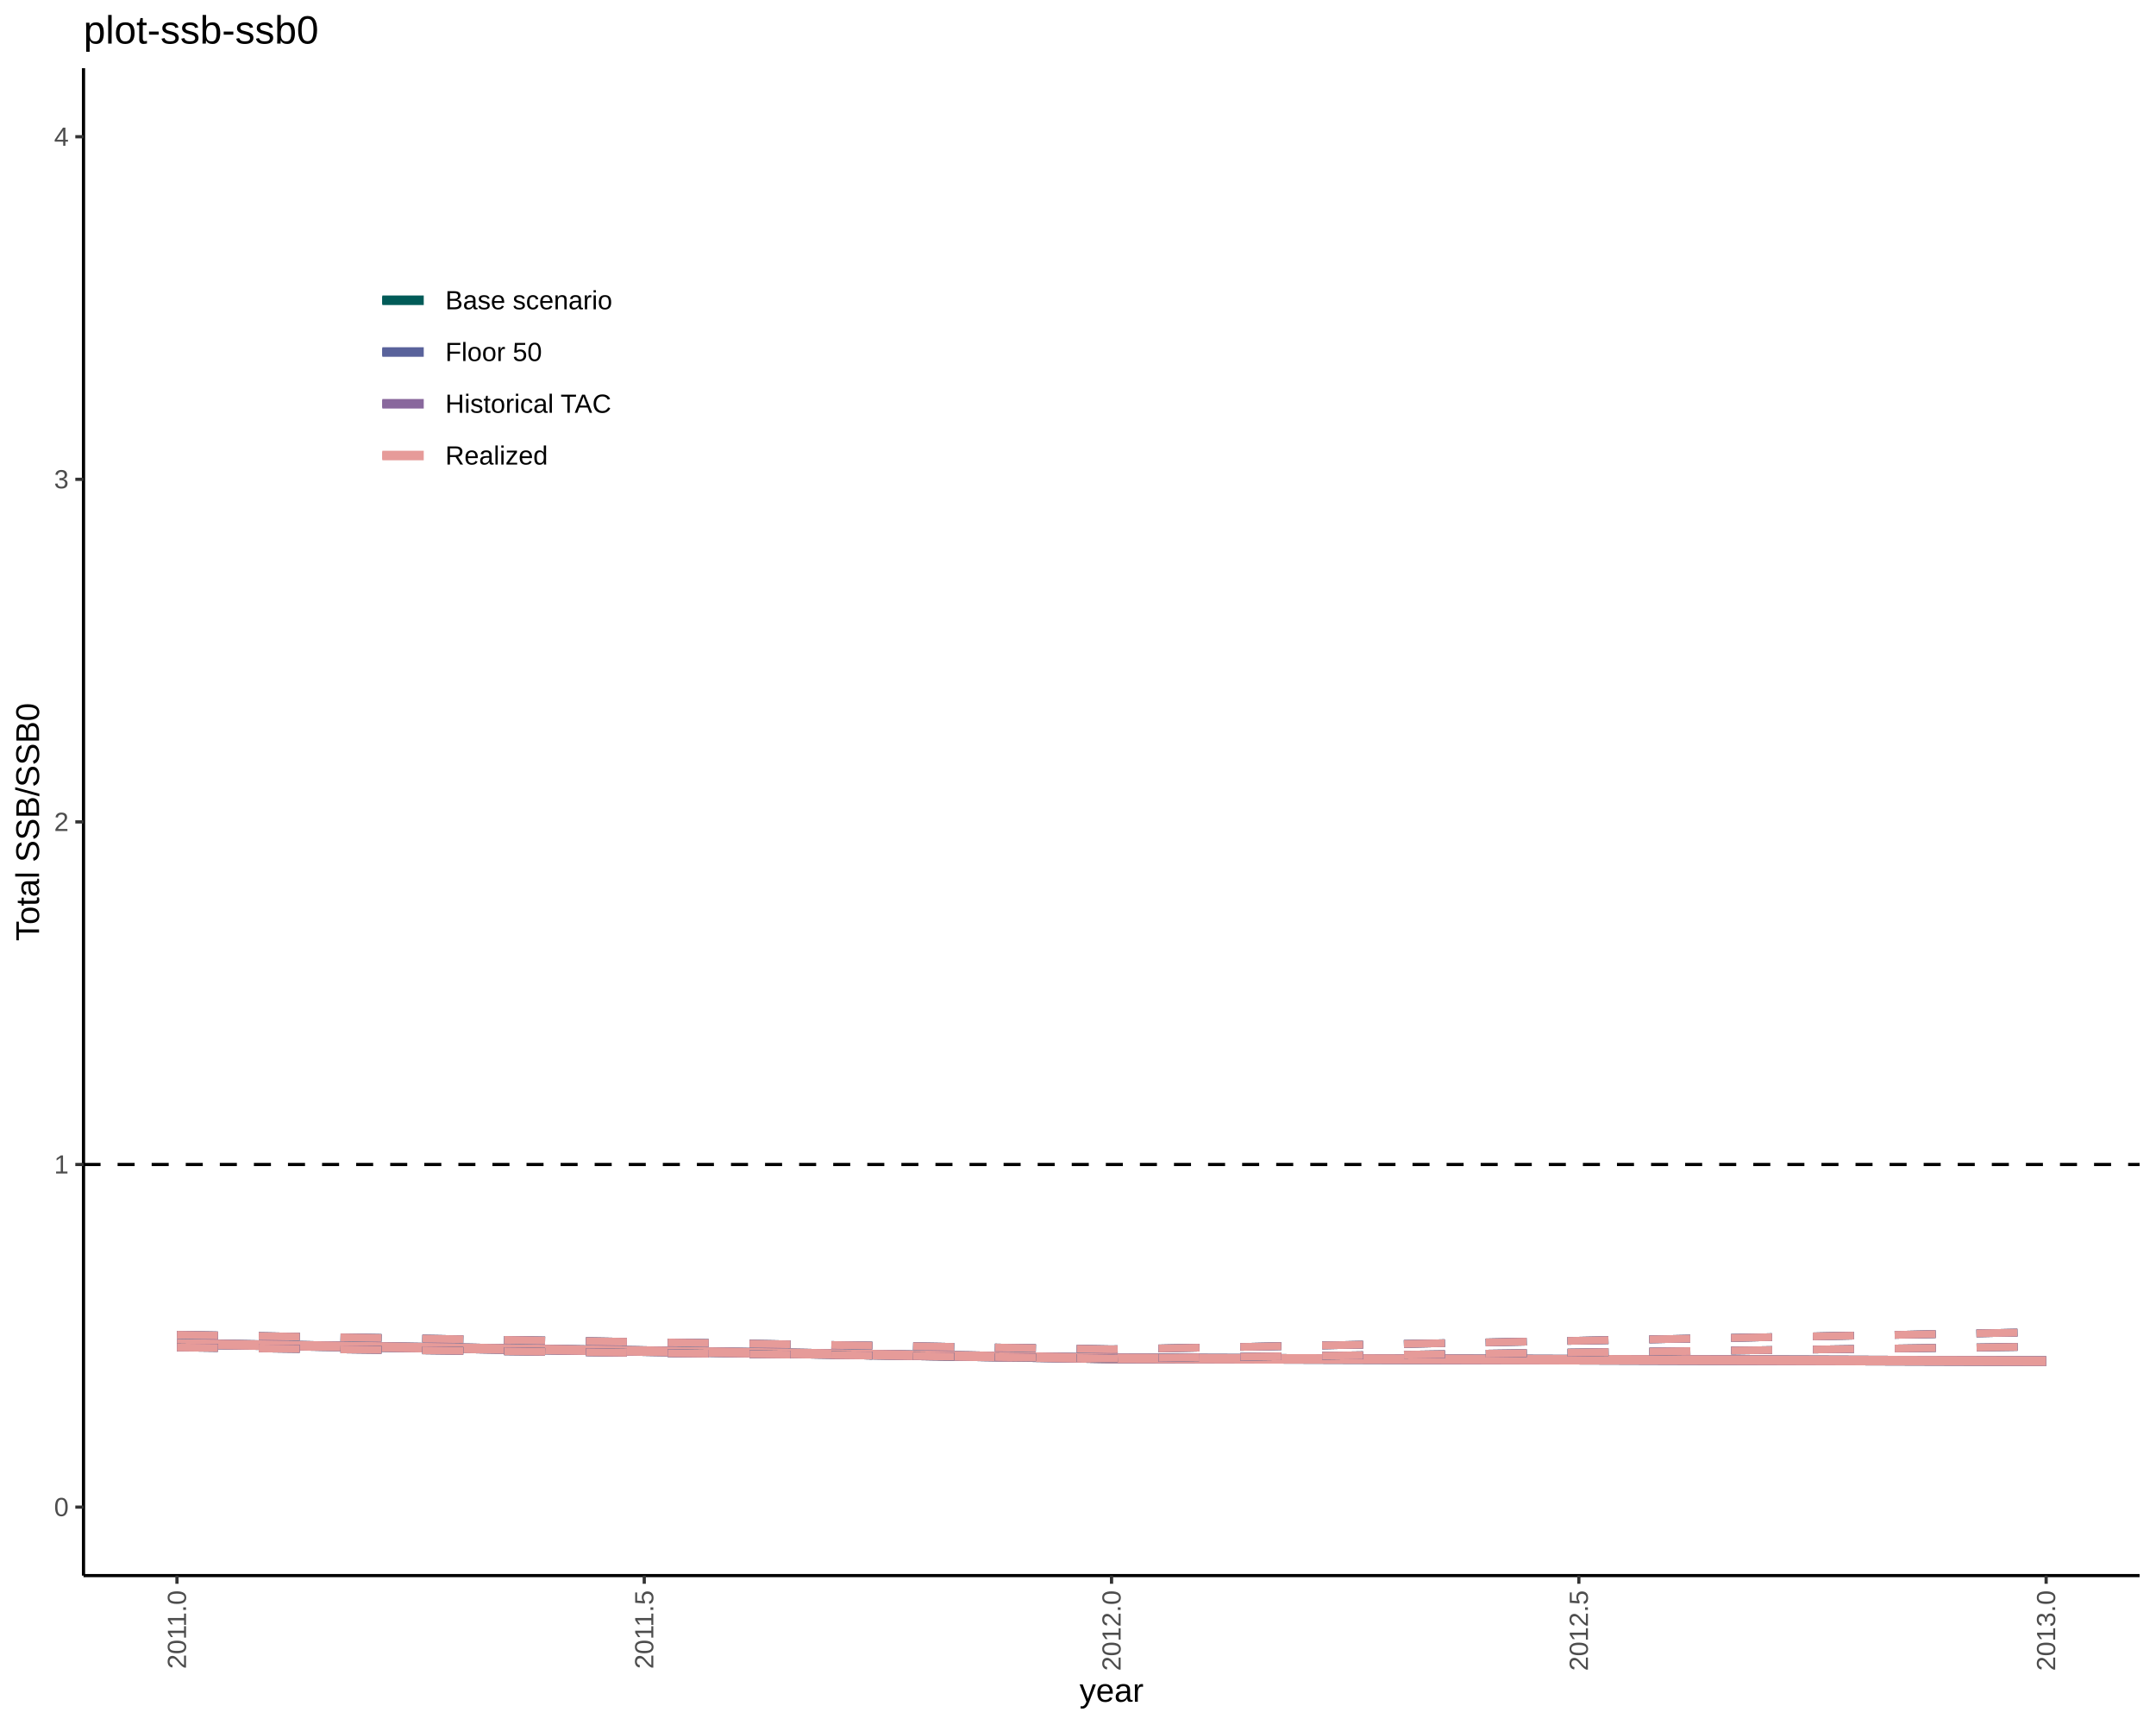
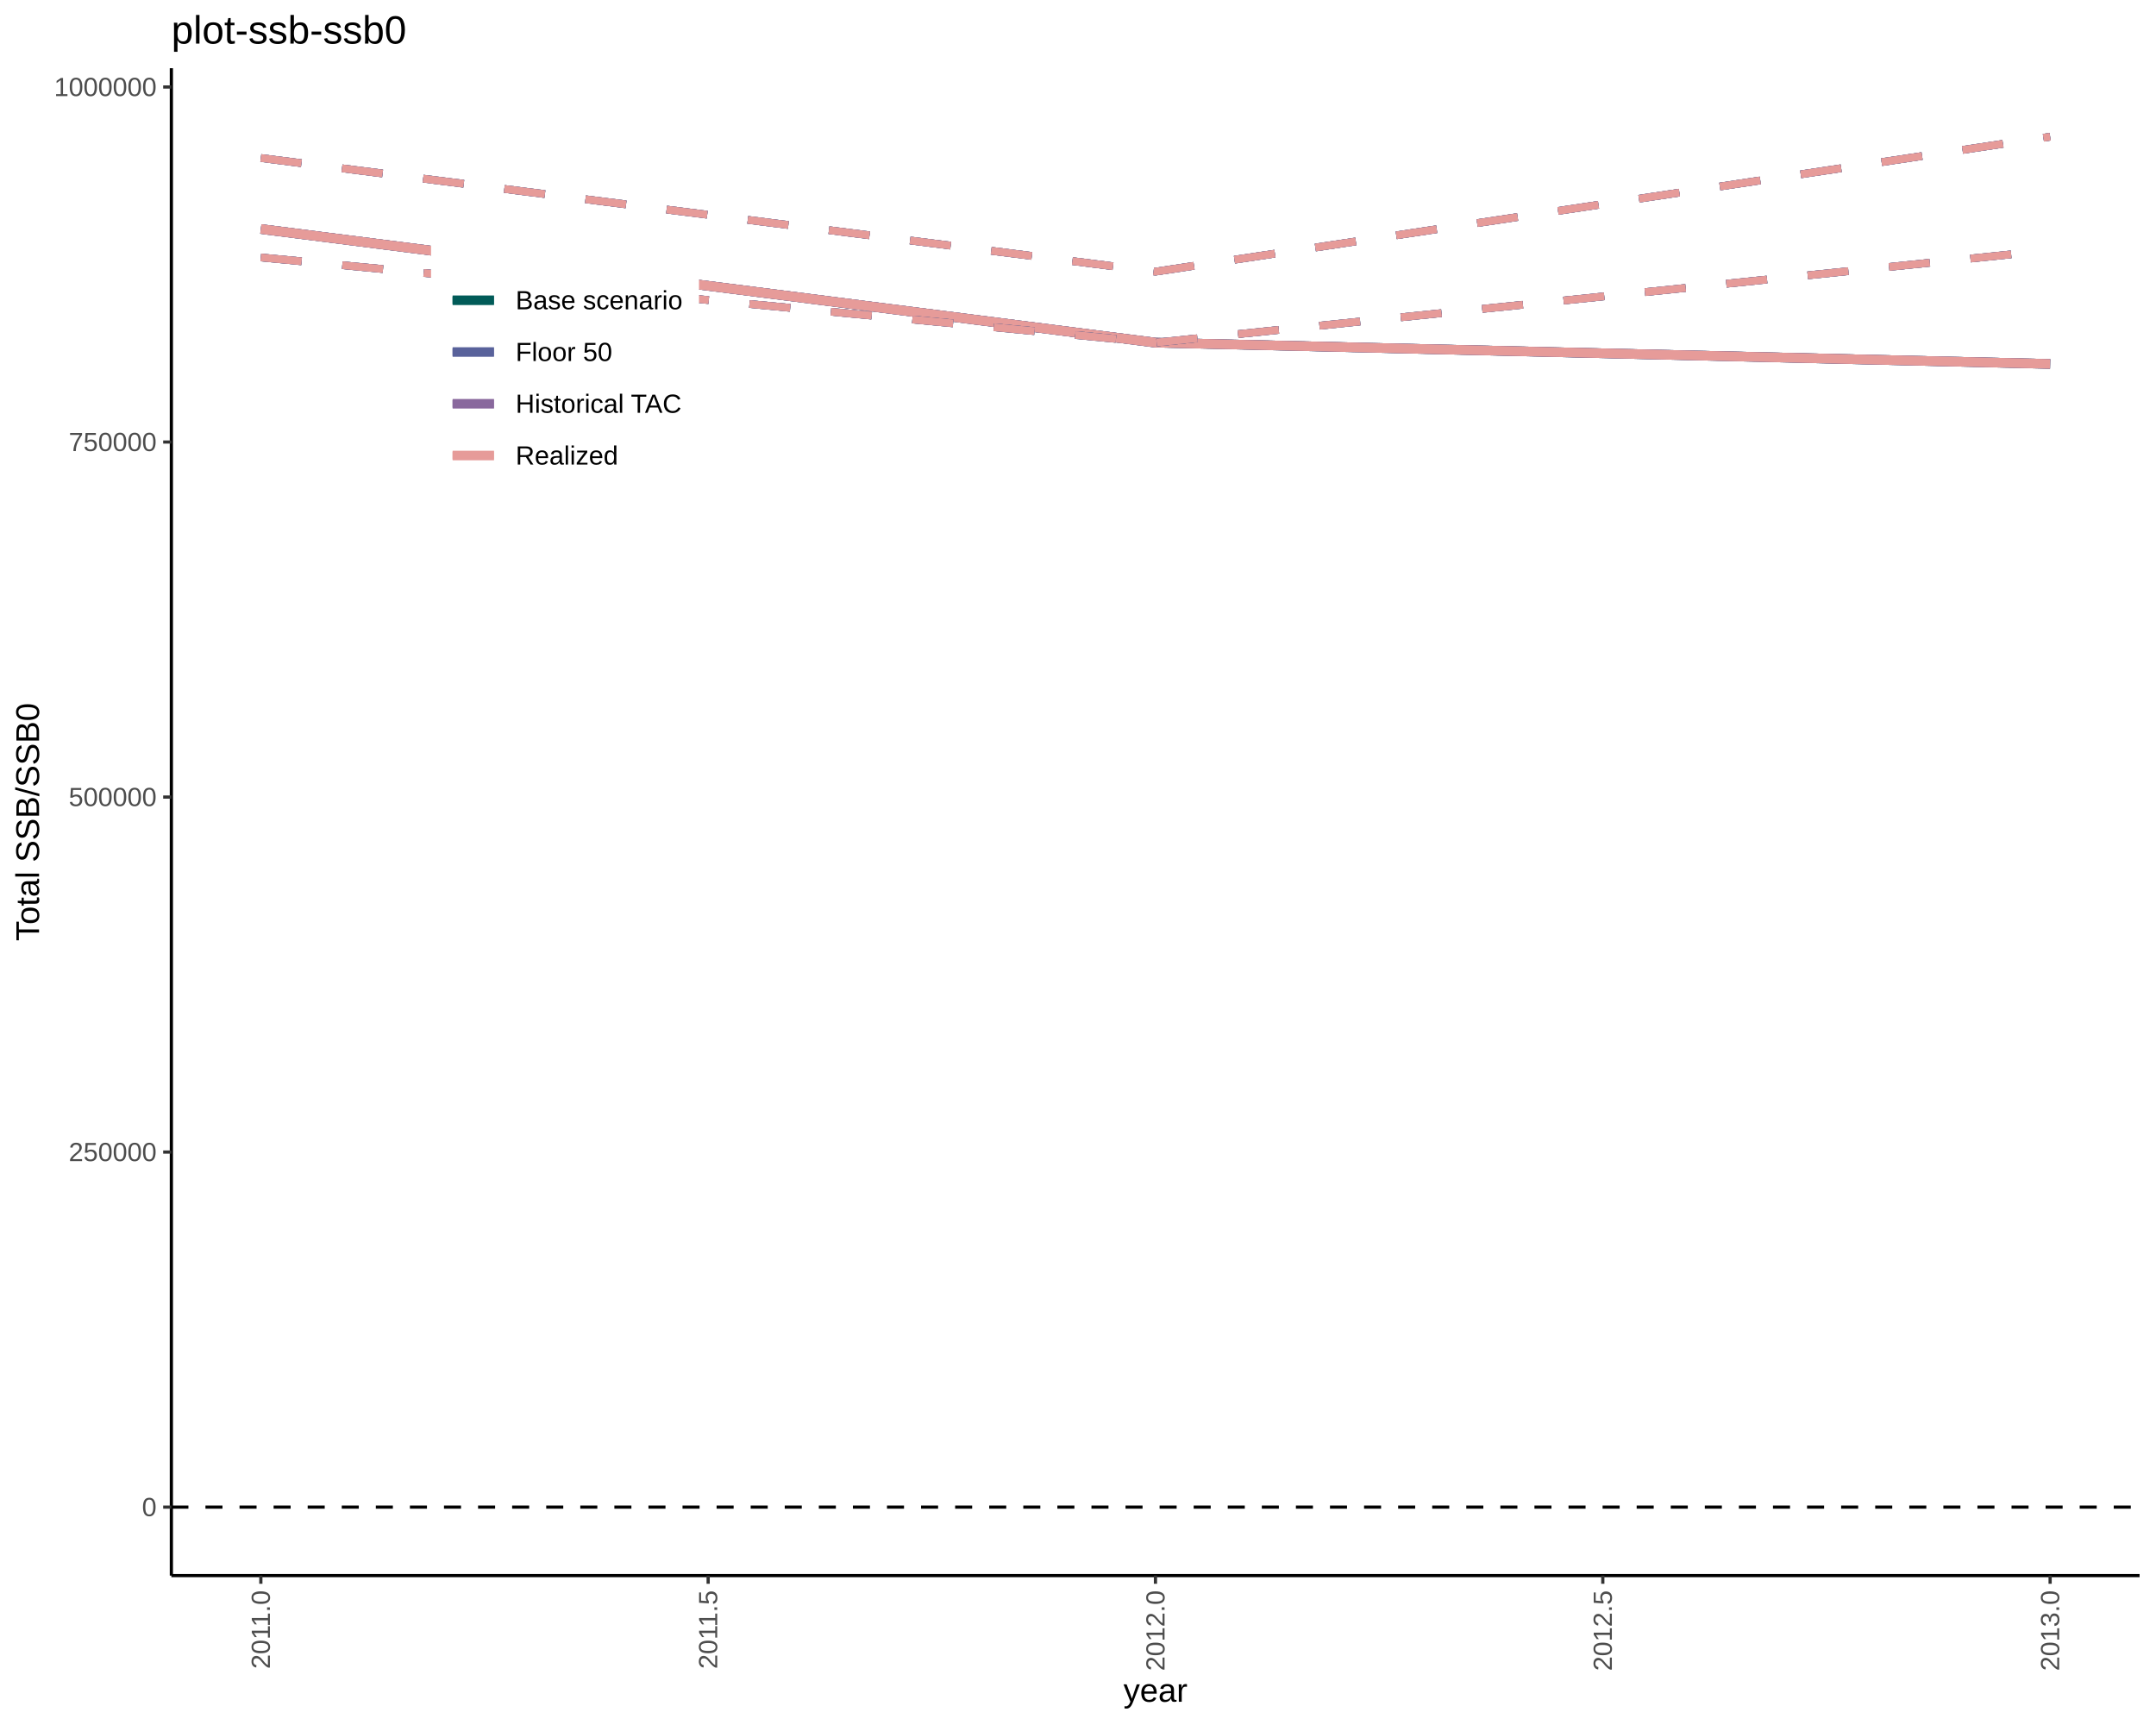
<svg xmlns="http://www.w3.org/2000/svg" viewBox="0 0 720.00 576.00">
  <defs>
    <style type="text/css">
    line, polyline, polygon, path, rect, circle {
      fill: none;
      stroke: #000000;
      stroke-linecap: round;
      stroke-linejoin: round;
      stroke-miterlimit: 10.00;
    }
  </style>
  </defs>
  <rect width="100%" height="100%" style="stroke: none; fill: #FFFFFF;" />
  <rect x="0.00" y="0.00" width="720.00" height="576.00" style="stroke-width: 1.07; stroke: #FFFFFF; fill: #FFFFFF;" />
  <defs>
-     <clipPath id="cpMjcuODl8NzE0LjUyfDUyNi4xMXwyMi43Nw==">
-       <rect x="27.89" y="22.77" width="686.64" height="503.34" />
+     <clipPath id="cpNTcuMjN8NzE0LjUyfDUyNi4xMXwyMi43Nw==">
+       <rect x="57.23" y="22.77" width="657.29" height="503.34" />
    </clipPath>
  </defs>
-   <rect x="27.89" y="22.77" width="686.64" height="503.34" style="stroke-width: 1.07; stroke: none; fill: #FFFFFF;" clip-path="url(#cpMjcuODl8NzE0LjUyfDUyNi4xMXwyMi43Nw==)" />
-   <polyline points="59.10,448.73 371.20,453.58 683.31,454.49 " style="stroke-width: 3.20; stroke: #015B58; stroke-linecap: butt;" clip-path="url(#cpMjcuODl8NzE0LjUyfDUyNi4xMXwyMi43Nw==)" />
-   <polyline points="59.10,448.73 371.20,453.58 683.31,454.49 " style="stroke-width: 3.20; stroke: #59629B; stroke-linecap: butt;" clip-path="url(#cpMjcuODl8NzE0LjUyfDUyNi4xMXwyMi43Nw==)" />
-   <polyline points="59.10,448.73 371.20,453.58 683.31,454.49 " style="stroke-width: 3.20; stroke: #89689D; stroke-linecap: butt;" clip-path="url(#cpMjcuODl8NzE0LjUyfDUyNi4xMXwyMi43Nw==)" />
-   <polyline points="59.10,448.73 371.20,453.58 683.31,454.49 " style="stroke-width: 3.20; stroke: #E69B99; stroke-linecap: butt;" clip-path="url(#cpMjcuODl8NzE0LjUyfDUyNi4xMXwyMi43Nw==)" />
-   <polyline points="59.10,449.94 371.20,453.58 683.31,449.64 " style="stroke-width: 2.56; stroke: #015B58; stroke-dasharray: 13.66,13.66; stroke-linecap: butt;" clip-path="url(#cpMjcuODl8NzE0LjUyfDUyNi4xMXwyMi43Nw==)" />
-   <polyline points="59.10,449.94 371.20,453.58 683.31,449.64 " style="stroke-width: 2.56; stroke: #59629B; stroke-dasharray: 13.66,13.66; stroke-linecap: butt;" clip-path="url(#cpMjcuODl8NzE0LjUyfDUyNi4xMXwyMi43Nw==)" />
-   <polyline points="59.10,449.94 371.20,453.58 683.31,449.64 " style="stroke-width: 2.56; stroke: #89689D; stroke-dasharray: 13.66,13.66; stroke-linecap: butt;" clip-path="url(#cpMjcuODl8NzE0LjUyfDUyNi4xMXwyMi43Nw==)" />
-   <polyline points="59.10,449.94 371.20,453.58 683.31,449.64 " style="stroke-width: 2.56; stroke: #E69B99; stroke-dasharray: 13.66,13.66; stroke-linecap: butt;" clip-path="url(#cpMjcuODl8NzE0LjUyfDUyNi4xMXwyMi43Nw==)" />
-   <polyline points="59.10,445.70 371.20,450.55 683.31,444.80 " style="stroke-width: 2.56; stroke: #015B58; stroke-dasharray: 13.66,13.66; stroke-linecap: butt;" clip-path="url(#cpMjcuODl8NzE0LjUyfDUyNi4xMXwyMi43Nw==)" />
-   <polyline points="59.10,445.70 371.20,450.55 683.31,444.80 " style="stroke-width: 2.56; stroke: #59629B; stroke-dasharray: 13.66,13.66; stroke-linecap: butt;" clip-path="url(#cpMjcuODl8NzE0LjUyfDUyNi4xMXwyMi43Nw==)" />
-   <polyline points="59.10,445.70 371.20,450.55 683.31,444.80 " style="stroke-width: 2.56; stroke: #89689D; stroke-dasharray: 13.66,13.66; stroke-linecap: butt;" clip-path="url(#cpMjcuODl8NzE0LjUyfDUyNi4xMXwyMi43Nw==)" />
-   <polyline points="59.10,445.70 371.20,450.55 683.31,444.80 " style="stroke-width: 2.56; stroke: #E69B99; stroke-dasharray: 13.66,13.66; stroke-linecap: butt;" clip-path="url(#cpMjcuODl8NzE0LjUyfDUyNi4xMXwyMi43Nw==)" />
-   <line x1="27.89" y1="388.84" x2="714.52" y2="388.84" style="stroke-width: 1.07; stroke-dasharray: 5.69,5.69; stroke-linecap: butt;" clip-path="url(#cpMjcuODl8NzE0LjUyfDUyNi4xMXwyMi43Nw==)" />
+   <rect x="57.23" y="22.77" width="657.29" height="503.34" style="stroke-width: 1.07; stroke: none; fill: #FFFFFF;" clip-path="url(#cpNTcuMjN8NzE0LjUyfDUyNi4xMXwyMi43Nw==)" />
+   <polyline points="87.11,76.47 385.87,114.41 684.64,121.52 " style="stroke-width: 3.20; stroke: #015B58; stroke-linecap: butt;" clip-path="url(#cpNTcuMjN8NzE0LjUyfDUyNi4xMXwyMi43Nw==)" />
+   <polyline points="87.11,76.47 385.87,114.41 684.64,121.52 " style="stroke-width: 3.20; stroke: #59629B; stroke-linecap: butt;" clip-path="url(#cpNTcuMjN8NzE0LjUyfDUyNi4xMXwyMi43Nw==)" />
+   <polyline points="87.11,76.47 385.87,114.41 684.64,121.52 " style="stroke-width: 3.20; stroke: #89689D; stroke-linecap: butt;" clip-path="url(#cpNTcuMjN8NzE0LjUyfDUyNi4xMXwyMi43Nw==)" />
+   <polyline points="87.11,76.47 385.87,114.41 684.64,121.52 " style="stroke-width: 3.20; stroke: #E69B99; stroke-linecap: butt;" clip-path="url(#cpNTcuMjN8NzE0LjUyfDUyNi4xMXwyMi43Nw==)" />
+   <polyline points="87.11,85.96 385.87,114.41 684.64,83.59 " style="stroke-width: 2.56; stroke: #015B58; stroke-dasharray: 13.66,13.66; stroke-linecap: butt;" clip-path="url(#cpNTcuMjN8NzE0LjUyfDUyNi4xMXwyMi43Nw==)" />
+   <polyline points="87.11,85.96 385.87,114.41 684.64,83.59 " style="stroke-width: 2.56; stroke: #59629B; stroke-dasharray: 13.66,13.66; stroke-linecap: butt;" clip-path="url(#cpNTcuMjN8NzE0LjUyfDUyNi4xMXwyMi43Nw==)" />
+   <polyline points="87.11,85.96 385.87,114.41 684.64,83.59 " style="stroke-width: 2.56; stroke: #89689D; stroke-dasharray: 13.66,13.66; stroke-linecap: butt;" clip-path="url(#cpNTcuMjN8NzE0LjUyfDUyNi4xMXwyMi43Nw==)" />
+   <polyline points="87.11,85.96 385.87,114.41 684.64,83.59 " style="stroke-width: 2.56; stroke: #E69B99; stroke-dasharray: 13.66,13.66; stroke-linecap: butt;" clip-path="url(#cpNTcuMjN8NzE0LjUyfDUyNi4xMXwyMi43Nw==)" />
+   <polyline points="87.11,52.76 385.87,90.70 684.64,45.65 " style="stroke-width: 2.56; stroke: #015B58; stroke-dasharray: 13.66,13.66; stroke-linecap: butt;" clip-path="url(#cpNTcuMjN8NzE0LjUyfDUyNi4xMXwyMi43Nw==)" />
+   <polyline points="87.11,52.76 385.87,90.70 684.64,45.65 " style="stroke-width: 2.56; stroke: #59629B; stroke-dasharray: 13.66,13.66; stroke-linecap: butt;" clip-path="url(#cpNTcuMjN8NzE0LjUyfDUyNi4xMXwyMi43Nw==)" />
+   <polyline points="87.11,52.76 385.87,90.70 684.64,45.65 " style="stroke-width: 2.56; stroke: #89689D; stroke-dasharray: 13.66,13.66; stroke-linecap: butt;" clip-path="url(#cpNTcuMjN8NzE0LjUyfDUyNi4xMXwyMi43Nw==)" />
+   <polyline points="87.11,52.76 385.87,90.70 684.64,45.65 " style="stroke-width: 2.56; stroke: #E69B99; stroke-dasharray: 13.66,13.66; stroke-linecap: butt;" clip-path="url(#cpNTcuMjN8NzE0LjUyfDUyNi4xMXwyMi43Nw==)" />
+   <line x1="57.23" y1="503.24" x2="714.52" y2="503.24" style="stroke-width: 1.07; stroke-dasharray: 5.69,5.69; stroke-linecap: butt;" clip-path="url(#cpNTcuMjN8NzE0LjUyfDUyNi4xMXwyMi43Nw==)" />
  <defs>
    <clipPath id="cpMC4wMHw3MjAuMDB8NTc2LjAwfDAuMDA=">
      <rect x="0.00" y="0.00" width="720.00" height="576.00" />
    </clipPath>
  </defs>
-   <polyline points="27.89,526.11 27.89,22.77 " style="stroke-width: 1.07; stroke-linecap: butt;" clip-path="url(#cpMC4wMHw3MjAuMDB8NTc2LjAwfDAuMDA=)" />
+   <polyline points="57.23,526.11 57.23,22.77 " style="stroke-width: 1.07; stroke-linecap: butt;" clip-path="url(#cpMC4wMHw3MjAuMDB8NTc2LjAwfDAuMDA=)" />
  <g clip-path="url(#cpMC4wMHw3MjAuMDB8NTc2LjAwfDAuMDA=)">
-     <text x="18.06" y="506.26" style="font-size: 8.80px; fill: #4D4D4D; font-family: Liberation Sans;" textLength="4.89px" lengthAdjust="spacingAndGlyphs">0</text>
+     <text x="47.41" y="506.26" style="font-size: 8.80px; fill: #4D4D4D; font-family: Liberation Sans;" textLength="4.89px" lengthAdjust="spacingAndGlyphs">0</text>
  </g>
  <g clip-path="url(#cpMC4wMHw3MjAuMDB8NTc2LjAwfDAuMDA=)">
-     <text x="18.06" y="391.86" style="font-size: 8.80px; fill: #4D4D4D; font-family: Liberation Sans;" textLength="4.89px" lengthAdjust="spacingAndGlyphs">1</text>
+     <text x="22.95" y="387.71" style="font-size: 8.80px; fill: #4D4D4D; font-family: Liberation Sans;" textLength="29.34px" lengthAdjust="spacingAndGlyphs">250000</text>
  </g>
  <g clip-path="url(#cpMC4wMHw3MjAuMDB8NTc2LjAwfDAuMDA=)">
-     <text x="18.06" y="277.47" style="font-size: 8.80px; fill: #4D4D4D; font-family: Liberation Sans;" textLength="4.89px" lengthAdjust="spacingAndGlyphs">2</text>
+     <text x="22.95" y="269.17" style="font-size: 8.80px; fill: #4D4D4D; font-family: Liberation Sans;" textLength="29.34px" lengthAdjust="spacingAndGlyphs">500000</text>
  </g>
  <g clip-path="url(#cpMC4wMHw3MjAuMDB8NTc2LjAwfDAuMDA=)">
-     <text x="18.06" y="163.07" style="font-size: 8.80px; fill: #4D4D4D; font-family: Liberation Sans;" textLength="4.89px" lengthAdjust="spacingAndGlyphs">3</text>
+     <text x="22.95" y="150.62" style="font-size: 8.80px; fill: #4D4D4D; font-family: Liberation Sans;" textLength="29.34px" lengthAdjust="spacingAndGlyphs">750000</text>
  </g>
  <g clip-path="url(#cpMC4wMHw3MjAuMDB8NTc2LjAwfDAuMDA=)">
-     <text x="18.06" y="48.67" style="font-size: 8.80px; fill: #4D4D4D; font-family: Liberation Sans;" textLength="4.89px" lengthAdjust="spacingAndGlyphs">4</text>
+     <text x="18.06" y="32.08" style="font-size: 8.80px; fill: #4D4D4D; font-family: Liberation Sans;" textLength="34.23px" lengthAdjust="spacingAndGlyphs">1000000</text>
  </g>
-   <polyline points="25.15,503.24 27.89,503.24 " style="stroke-width: 1.07; stroke: #333333; stroke-linecap: butt;" clip-path="url(#cpMC4wMHw3MjAuMDB8NTc2LjAwfDAuMDA=)" />
-   <polyline points="25.15,388.84 27.89,388.84 " style="stroke-width: 1.07; stroke: #333333; stroke-linecap: butt;" clip-path="url(#cpMC4wMHw3MjAuMDB8NTc2LjAwfDAuMDA=)" />
-   <polyline points="25.15,274.44 27.89,274.44 " style="stroke-width: 1.07; stroke: #333333; stroke-linecap: butt;" clip-path="url(#cpMC4wMHw3MjAuMDB8NTc2LjAwfDAuMDA=)" />
-   <polyline points="25.15,160.05 27.89,160.05 " style="stroke-width: 1.07; stroke: #333333; stroke-linecap: butt;" clip-path="url(#cpMC4wMHw3MjAuMDB8NTc2LjAwfDAuMDA=)" />
-   <polyline points="25.15,45.65 27.89,45.65 " style="stroke-width: 1.07; stroke: #333333; stroke-linecap: butt;" clip-path="url(#cpMC4wMHw3MjAuMDB8NTc2LjAwfDAuMDA=)" />
-   <polyline points="27.89,526.11 714.52,526.11 " style="stroke-width: 1.07; stroke-linecap: butt;" clip-path="url(#cpMC4wMHw3MjAuMDB8NTc2LjAwfDAuMDA=)" />
-   <polyline points="59.10,528.85 59.10,526.11 " style="stroke-width: 1.07; stroke: #333333; stroke-linecap: butt;" clip-path="url(#cpMC4wMHw3MjAuMDB8NTc2LjAwfDAuMDA=)" />
-   <polyline points="215.15,528.85 215.15,526.11 " style="stroke-width: 1.07; stroke: #333333; stroke-linecap: butt;" clip-path="url(#cpMC4wMHw3MjAuMDB8NTc2LjAwfDAuMDA=)" />
-   <polyline points="371.20,528.85 371.20,526.11 " style="stroke-width: 1.07; stroke: #333333; stroke-linecap: butt;" clip-path="url(#cpMC4wMHw3MjAuMDB8NTc2LjAwfDAuMDA=)" />
-   <polyline points="527.26,528.85 527.26,526.11 " style="stroke-width: 1.07; stroke: #333333; stroke-linecap: butt;" clip-path="url(#cpMC4wMHw3MjAuMDB8NTc2LjAwfDAuMDA=)" />
-   <polyline points="683.31,528.85 683.31,526.11 " style="stroke-width: 1.07; stroke: #333333; stroke-linecap: butt;" clip-path="url(#cpMC4wMHw3MjAuMDB8NTc2LjAwfDAuMDA=)" />
+   <polyline points="54.49,503.24 57.23,503.24 " style="stroke-width: 1.07; stroke: #333333; stroke-linecap: butt;" clip-path="url(#cpMC4wMHw3MjAuMDB8NTc2LjAwfDAuMDA=)" />
+   <polyline points="54.49,384.69 57.23,384.69 " style="stroke-width: 1.07; stroke: #333333; stroke-linecap: butt;" clip-path="url(#cpMC4wMHw3MjAuMDB8NTc2LjAwfDAuMDA=)" />
+   <polyline points="54.49,266.15 57.23,266.15 " style="stroke-width: 1.07; stroke: #333333; stroke-linecap: butt;" clip-path="url(#cpMC4wMHw3MjAuMDB8NTc2LjAwfDAuMDA=)" />
+   <polyline points="54.49,147.60 57.23,147.60 " style="stroke-width: 1.07; stroke: #333333; stroke-linecap: butt;" clip-path="url(#cpMC4wMHw3MjAuMDB8NTc2LjAwfDAuMDA=)" />
+   <polyline points="54.49,29.05 57.23,29.05 " style="stroke-width: 1.07; stroke: #333333; stroke-linecap: butt;" clip-path="url(#cpMC4wMHw3MjAuMDB8NTc2LjAwfDAuMDA=)" />
+   <polyline points="57.23,526.11 714.52,526.11 " style="stroke-width: 1.07; stroke-linecap: butt;" clip-path="url(#cpMC4wMHw3MjAuMDB8NTc2LjAwfDAuMDA=)" />
+   <polyline points="87.11,528.85 87.11,526.11 " style="stroke-width: 1.07; stroke: #333333; stroke-linecap: butt;" clip-path="url(#cpMC4wMHw3MjAuMDB8NTc2LjAwfDAuMDA=)" />
+   <polyline points="236.49,528.85 236.49,526.11 " style="stroke-width: 1.07; stroke: #333333; stroke-linecap: butt;" clip-path="url(#cpMC4wMHw3MjAuMDB8NTc2LjAwfDAuMDA=)" />
+   <polyline points="385.87,528.85 385.87,526.11 " style="stroke-width: 1.07; stroke: #333333; stroke-linecap: butt;" clip-path="url(#cpMC4wMHw3MjAuMDB8NTc2LjAwfDAuMDA=)" />
+   <polyline points="535.26,528.85 535.26,526.11 " style="stroke-width: 1.07; stroke: #333333; stroke-linecap: butt;" clip-path="url(#cpMC4wMHw3MjAuMDB8NTc2LjAwfDAuMDA=)" />
+   <polyline points="684.64,528.85 684.64,526.11 " style="stroke-width: 1.07; stroke: #333333; stroke-linecap: butt;" clip-path="url(#cpMC4wMHw3MjAuMDB8NTc2LjAwfDAuMDA=)" />
  <g clip-path="url(#cpMC4wMHw3MjAuMDB8NTc2LjAwfDAuMDA=)">
-     <text transform="translate(62.12,557.28) rotate(-90)" style="font-size: 8.80px; fill: #4D4D4D; font-family: Liberation Sans;" textLength="26.23px" lengthAdjust="spacingAndGlyphs">2011.0</text>
+     <text transform="translate(90.13,557.28) rotate(-90)" style="font-size: 8.80px; fill: #4D4D4D; font-family: Liberation Sans;" textLength="26.23px" lengthAdjust="spacingAndGlyphs">2011.0</text>
  </g>
  <g clip-path="url(#cpMC4wMHw3MjAuMDB8NTc2LjAwfDAuMDA=)">
-     <text transform="translate(218.17,557.28) rotate(-90)" style="font-size: 8.80px; fill: #4D4D4D; font-family: Liberation Sans;" textLength="26.23px" lengthAdjust="spacingAndGlyphs">2011.5</text>
+     <text transform="translate(239.51,557.28) rotate(-90)" style="font-size: 8.80px; fill: #4D4D4D; font-family: Liberation Sans;" textLength="26.23px" lengthAdjust="spacingAndGlyphs">2011.5</text>
  </g>
  <g clip-path="url(#cpMC4wMHw3MjAuMDB8NTc2LjAwfDAuMDA=)">
-     <text transform="translate(374.23,557.94) rotate(-90)" style="font-size: 8.80px; fill: #4D4D4D; font-family: Liberation Sans;" textLength="26.89px" lengthAdjust="spacingAndGlyphs">2012.0</text>
+     <text transform="translate(388.90,557.94) rotate(-90)" style="font-size: 8.80px; fill: #4D4D4D; font-family: Liberation Sans;" textLength="26.89px" lengthAdjust="spacingAndGlyphs">2012.0</text>
  </g>
  <g clip-path="url(#cpMC4wMHw3MjAuMDB8NTc2LjAwfDAuMDA=)">
-     <text transform="translate(530.28,557.94) rotate(-90)" style="font-size: 8.80px; fill: #4D4D4D; font-family: Liberation Sans;" textLength="26.89px" lengthAdjust="spacingAndGlyphs">2012.5</text>
+     <text transform="translate(538.28,557.94) rotate(-90)" style="font-size: 8.80px; fill: #4D4D4D; font-family: Liberation Sans;" textLength="26.89px" lengthAdjust="spacingAndGlyphs">2012.5</text>
  </g>
  <g clip-path="url(#cpMC4wMHw3MjAuMDB8NTc2LjAwfDAuMDA=)">
-     <text transform="translate(686.33,557.94) rotate(-90)" style="font-size: 8.80px; fill: #4D4D4D; font-family: Liberation Sans;" textLength="26.89px" lengthAdjust="spacingAndGlyphs">2013.0</text>
+     <text transform="translate(687.67,557.94) rotate(-90)" style="font-size: 8.80px; fill: #4D4D4D; font-family: Liberation Sans;" textLength="26.89px" lengthAdjust="spacingAndGlyphs">2013.0</text>
  </g>
  <g clip-path="url(#cpMC4wMHw3MjAuMDB8NTc2LjAwfDAuMDA=)">
-     <text x="360.50" y="568.24" style="font-size: 11.00px; font-family: Liberation Sans;" textLength="21.41px" lengthAdjust="spacingAndGlyphs">year</text>
+     <text x="375.17" y="568.24" style="font-size: 11.00px; font-family: Liberation Sans;" textLength="21.41px" lengthAdjust="spacingAndGlyphs">year</text>
  </g>
  <g clip-path="url(#cpMC4wMHw3MjAuMDB8NTc2LjAwfDAuMDA=)">
    <text transform="translate(13.04,314.22) rotate(-90)" style="font-size: 11.00px; font-family: Liberation Sans;" textLength="79.56px" lengthAdjust="spacingAndGlyphs">Total SSB/SSB0</text>
  </g>
-   <rect x="120.48" y="80.66" width="89.47" height="85.56" style="stroke-width: 1.07; stroke: none; fill: #FFFFFF;" clip-path="url(#cpMC4wMHw3MjAuMDB8NTc2LjAwfDAuMDA=)" />
-   <line x1="127.69" y1="100.26" x2="141.51" y2="100.26" style="stroke-width: 3.20; stroke: #015B58; stroke-linecap: butt;" clip-path="url(#cpMC4wMHw3MjAuMDB8NTc2LjAwfDAuMDA=)" />
-   <line x1="127.69" y1="100.26" x2="141.51" y2="100.26" style="stroke-width: 2.56; stroke: #015B58; stroke-dasharray: 13.66,13.66; stroke-linecap: butt;" clip-path="url(#cpMC4wMHw3MjAuMDB8NTc2LjAwfDAuMDA=)" />
-   <line x1="127.69" y1="100.26" x2="141.51" y2="100.26" style="stroke-width: 2.56; stroke: #015B58; stroke-dasharray: 13.66,13.66; stroke-linecap: butt;" clip-path="url(#cpMC4wMHw3MjAuMDB8NTc2LjAwfDAuMDA=)" />
-   <line x1="127.69" y1="117.54" x2="141.51" y2="117.54" style="stroke-width: 3.20; stroke: #59629B; stroke-linecap: butt;" clip-path="url(#cpMC4wMHw3MjAuMDB8NTc2LjAwfDAuMDA=)" />
-   <line x1="127.69" y1="117.54" x2="141.51" y2="117.54" style="stroke-width: 2.56; stroke: #59629B; stroke-dasharray: 13.66,13.66; stroke-linecap: butt;" clip-path="url(#cpMC4wMHw3MjAuMDB8NTc2LjAwfDAuMDA=)" />
-   <line x1="127.69" y1="117.54" x2="141.51" y2="117.54" style="stroke-width: 2.56; stroke: #59629B; stroke-dasharray: 13.66,13.66; stroke-linecap: butt;" clip-path="url(#cpMC4wMHw3MjAuMDB8NTc2LjAwfDAuMDA=)" />
-   <line x1="127.69" y1="134.82" x2="141.51" y2="134.82" style="stroke-width: 3.20; stroke: #89689D; stroke-linecap: butt;" clip-path="url(#cpMC4wMHw3MjAuMDB8NTc2LjAwfDAuMDA=)" />
-   <line x1="127.69" y1="134.82" x2="141.51" y2="134.82" style="stroke-width: 2.56; stroke: #89689D; stroke-dasharray: 13.66,13.66; stroke-linecap: butt;" clip-path="url(#cpMC4wMHw3MjAuMDB8NTc2LjAwfDAuMDA=)" />
-   <line x1="127.69" y1="134.82" x2="141.51" y2="134.82" style="stroke-width: 2.56; stroke: #89689D; stroke-dasharray: 13.66,13.66; stroke-linecap: butt;" clip-path="url(#cpMC4wMHw3MjAuMDB8NTc2LjAwfDAuMDA=)" />
-   <line x1="127.69" y1="152.10" x2="141.51" y2="152.10" style="stroke-width: 3.20; stroke: #E69B99; stroke-linecap: butt;" clip-path="url(#cpMC4wMHw3MjAuMDB8NTc2LjAwfDAuMDA=)" />
-   <line x1="127.69" y1="152.10" x2="141.51" y2="152.10" style="stroke-width: 2.56; stroke: #E69B99; stroke-dasharray: 13.66,13.66; stroke-linecap: butt;" clip-path="url(#cpMC4wMHw3MjAuMDB8NTc2LjAwfDAuMDA=)" />
-   <line x1="127.69" y1="152.10" x2="141.51" y2="152.10" style="stroke-width: 2.56; stroke: #E69B99; stroke-dasharray: 13.66,13.66; stroke-linecap: butt;" clip-path="url(#cpMC4wMHw3MjAuMDB8NTc2LjAwfDAuMDA=)" />
+   <rect x="143.95" y="80.66" width="89.47" height="85.56" style="stroke-width: 1.07; stroke: none; fill: #FFFFFF;" clip-path="url(#cpMC4wMHw3MjAuMDB8NTc2LjAwfDAuMDA=)" />
+   <line x1="151.16" y1="100.26" x2="164.98" y2="100.26" style="stroke-width: 3.20; stroke: #015B58; stroke-linecap: butt;" clip-path="url(#cpMC4wMHw3MjAuMDB8NTc2LjAwfDAuMDA=)" />
+   <line x1="151.16" y1="100.26" x2="164.98" y2="100.26" style="stroke-width: 2.56; stroke: #015B58; stroke-dasharray: 13.66,13.66; stroke-linecap: butt;" clip-path="url(#cpMC4wMHw3MjAuMDB8NTc2LjAwfDAuMDA=)" />
+   <line x1="151.16" y1="100.26" x2="164.98" y2="100.26" style="stroke-width: 2.56; stroke: #015B58; stroke-dasharray: 13.66,13.66; stroke-linecap: butt;" clip-path="url(#cpMC4wMHw3MjAuMDB8NTc2LjAwfDAuMDA=)" />
+   <line x1="151.16" y1="117.54" x2="164.98" y2="117.54" style="stroke-width: 3.20; stroke: #59629B; stroke-linecap: butt;" clip-path="url(#cpMC4wMHw3MjAuMDB8NTc2LjAwfDAuMDA=)" />
+   <line x1="151.16" y1="117.54" x2="164.98" y2="117.54" style="stroke-width: 2.56; stroke: #59629B; stroke-dasharray: 13.66,13.66; stroke-linecap: butt;" clip-path="url(#cpMC4wMHw3MjAuMDB8NTc2LjAwfDAuMDA=)" />
+   <line x1="151.16" y1="117.54" x2="164.98" y2="117.54" style="stroke-width: 2.56; stroke: #59629B; stroke-dasharray: 13.66,13.66; stroke-linecap: butt;" clip-path="url(#cpMC4wMHw3MjAuMDB8NTc2LjAwfDAuMDA=)" />
+   <line x1="151.16" y1="134.82" x2="164.98" y2="134.82" style="stroke-width: 3.20; stroke: #89689D; stroke-linecap: butt;" clip-path="url(#cpMC4wMHw3MjAuMDB8NTc2LjAwfDAuMDA=)" />
+   <line x1="151.16" y1="134.82" x2="164.98" y2="134.82" style="stroke-width: 2.56; stroke: #89689D; stroke-dasharray: 13.66,13.66; stroke-linecap: butt;" clip-path="url(#cpMC4wMHw3MjAuMDB8NTc2LjAwfDAuMDA=)" />
+   <line x1="151.16" y1="134.82" x2="164.98" y2="134.82" style="stroke-width: 2.56; stroke: #89689D; stroke-dasharray: 13.66,13.66; stroke-linecap: butt;" clip-path="url(#cpMC4wMHw3MjAuMDB8NTc2LjAwfDAuMDA=)" />
+   <line x1="151.16" y1="152.10" x2="164.98" y2="152.10" style="stroke-width: 3.20; stroke: #E69B99; stroke-linecap: butt;" clip-path="url(#cpMC4wMHw3MjAuMDB8NTc2LjAwfDAuMDA=)" />
+   <line x1="151.16" y1="152.10" x2="164.98" y2="152.10" style="stroke-width: 2.56; stroke: #E69B99; stroke-dasharray: 13.66,13.66; stroke-linecap: butt;" clip-path="url(#cpMC4wMHw3MjAuMDB8NTc2LjAwfDAuMDA=)" />
+   <line x1="151.16" y1="152.10" x2="164.98" y2="152.10" style="stroke-width: 2.56; stroke: #E69B99; stroke-dasharray: 13.66,13.66; stroke-linecap: butt;" clip-path="url(#cpMC4wMHw3MjAuMDB8NTc2LjAwfDAuMDA=)" />
  <g clip-path="url(#cpMC4wMHw3MjAuMDB8NTc2LjAwfDAuMDA=)">
-     <text x="148.72" y="103.28" style="font-size: 8.80px; font-family: Liberation Sans;" textLength="55.75px" lengthAdjust="spacingAndGlyphs">Base scenario</text>
+     <text x="172.19" y="103.28" style="font-size: 8.80px; font-family: Liberation Sans;" textLength="55.75px" lengthAdjust="spacingAndGlyphs">Base scenario</text>
  </g>
  <g clip-path="url(#cpMC4wMHw3MjAuMDB8NTc2LjAwfDAuMDA=)">
-     <text x="148.72" y="120.56" style="font-size: 8.80px; font-family: Liberation Sans;" textLength="32.25px" lengthAdjust="spacingAndGlyphs">Floor 50</text>
+     <text x="172.19" y="120.56" style="font-size: 8.80px; font-family: Liberation Sans;" textLength="32.25px" lengthAdjust="spacingAndGlyphs">Floor 50</text>
  </g>
  <g clip-path="url(#cpMC4wMHw3MjAuMDB8NTc2LjAwfDAuMDA=)">
-     <text x="148.72" y="137.84" style="font-size: 8.80px; font-family: Liberation Sans;" textLength="55.41px" lengthAdjust="spacingAndGlyphs">Historical TAC</text>
+     <text x="172.19" y="137.84" style="font-size: 8.80px; font-family: Liberation Sans;" textLength="55.41px" lengthAdjust="spacingAndGlyphs">Historical TAC</text>
  </g>
  <g clip-path="url(#cpMC4wMHw3MjAuMDB8NTc2LjAwfDAuMDA=)">
-     <text x="148.72" y="155.12" style="font-size: 8.80px; font-family: Liberation Sans;" textLength="34.23px" lengthAdjust="spacingAndGlyphs">Realized</text>
+     <text x="172.19" y="155.12" style="font-size: 8.80px; font-family: Liberation Sans;" textLength="34.23px" lengthAdjust="spacingAndGlyphs">Realized</text>
  </g>
  <g clip-path="url(#cpMC4wMHw3MjAuMDB8NTc2LjAwfDAuMDA=)">
-     <text x="27.89" y="14.56" style="font-size: 13.20px; font-family: Liberation Sans;" textLength="78.39px" lengthAdjust="spacingAndGlyphs">plot-ssb-ssb0</text>
+     <text x="57.23" y="14.56" style="font-size: 13.20px; font-family: Liberation Sans;" textLength="78.39px" lengthAdjust="spacingAndGlyphs">plot-ssb-ssb0</text>
  </g>
</svg>
